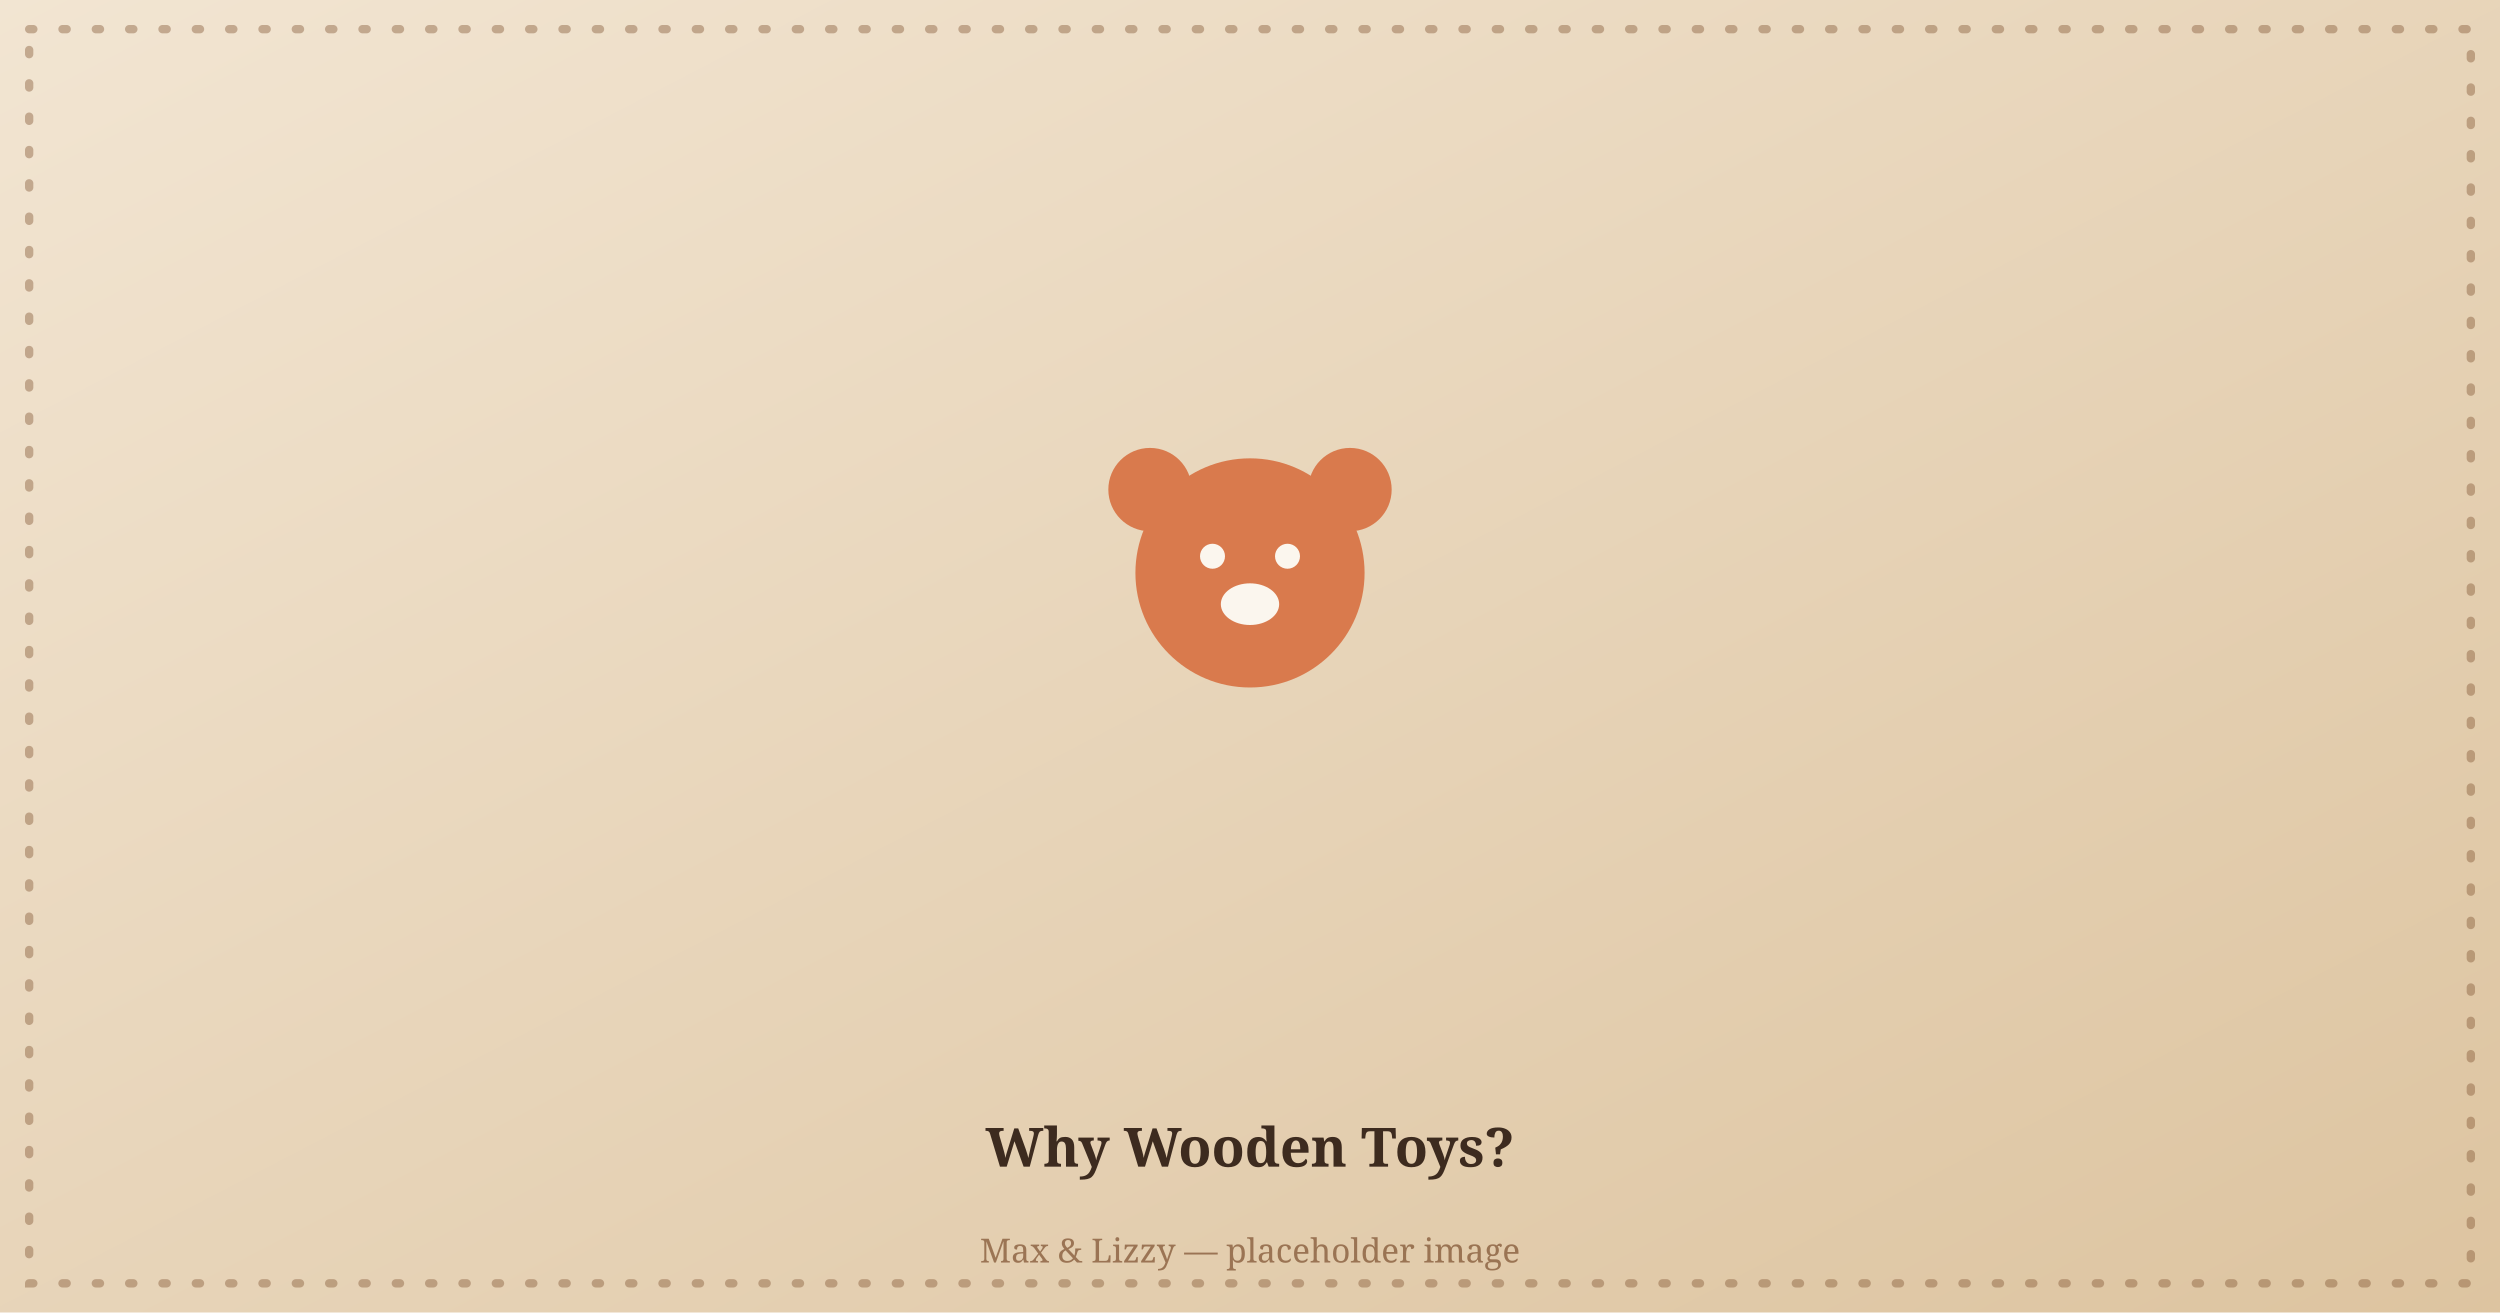
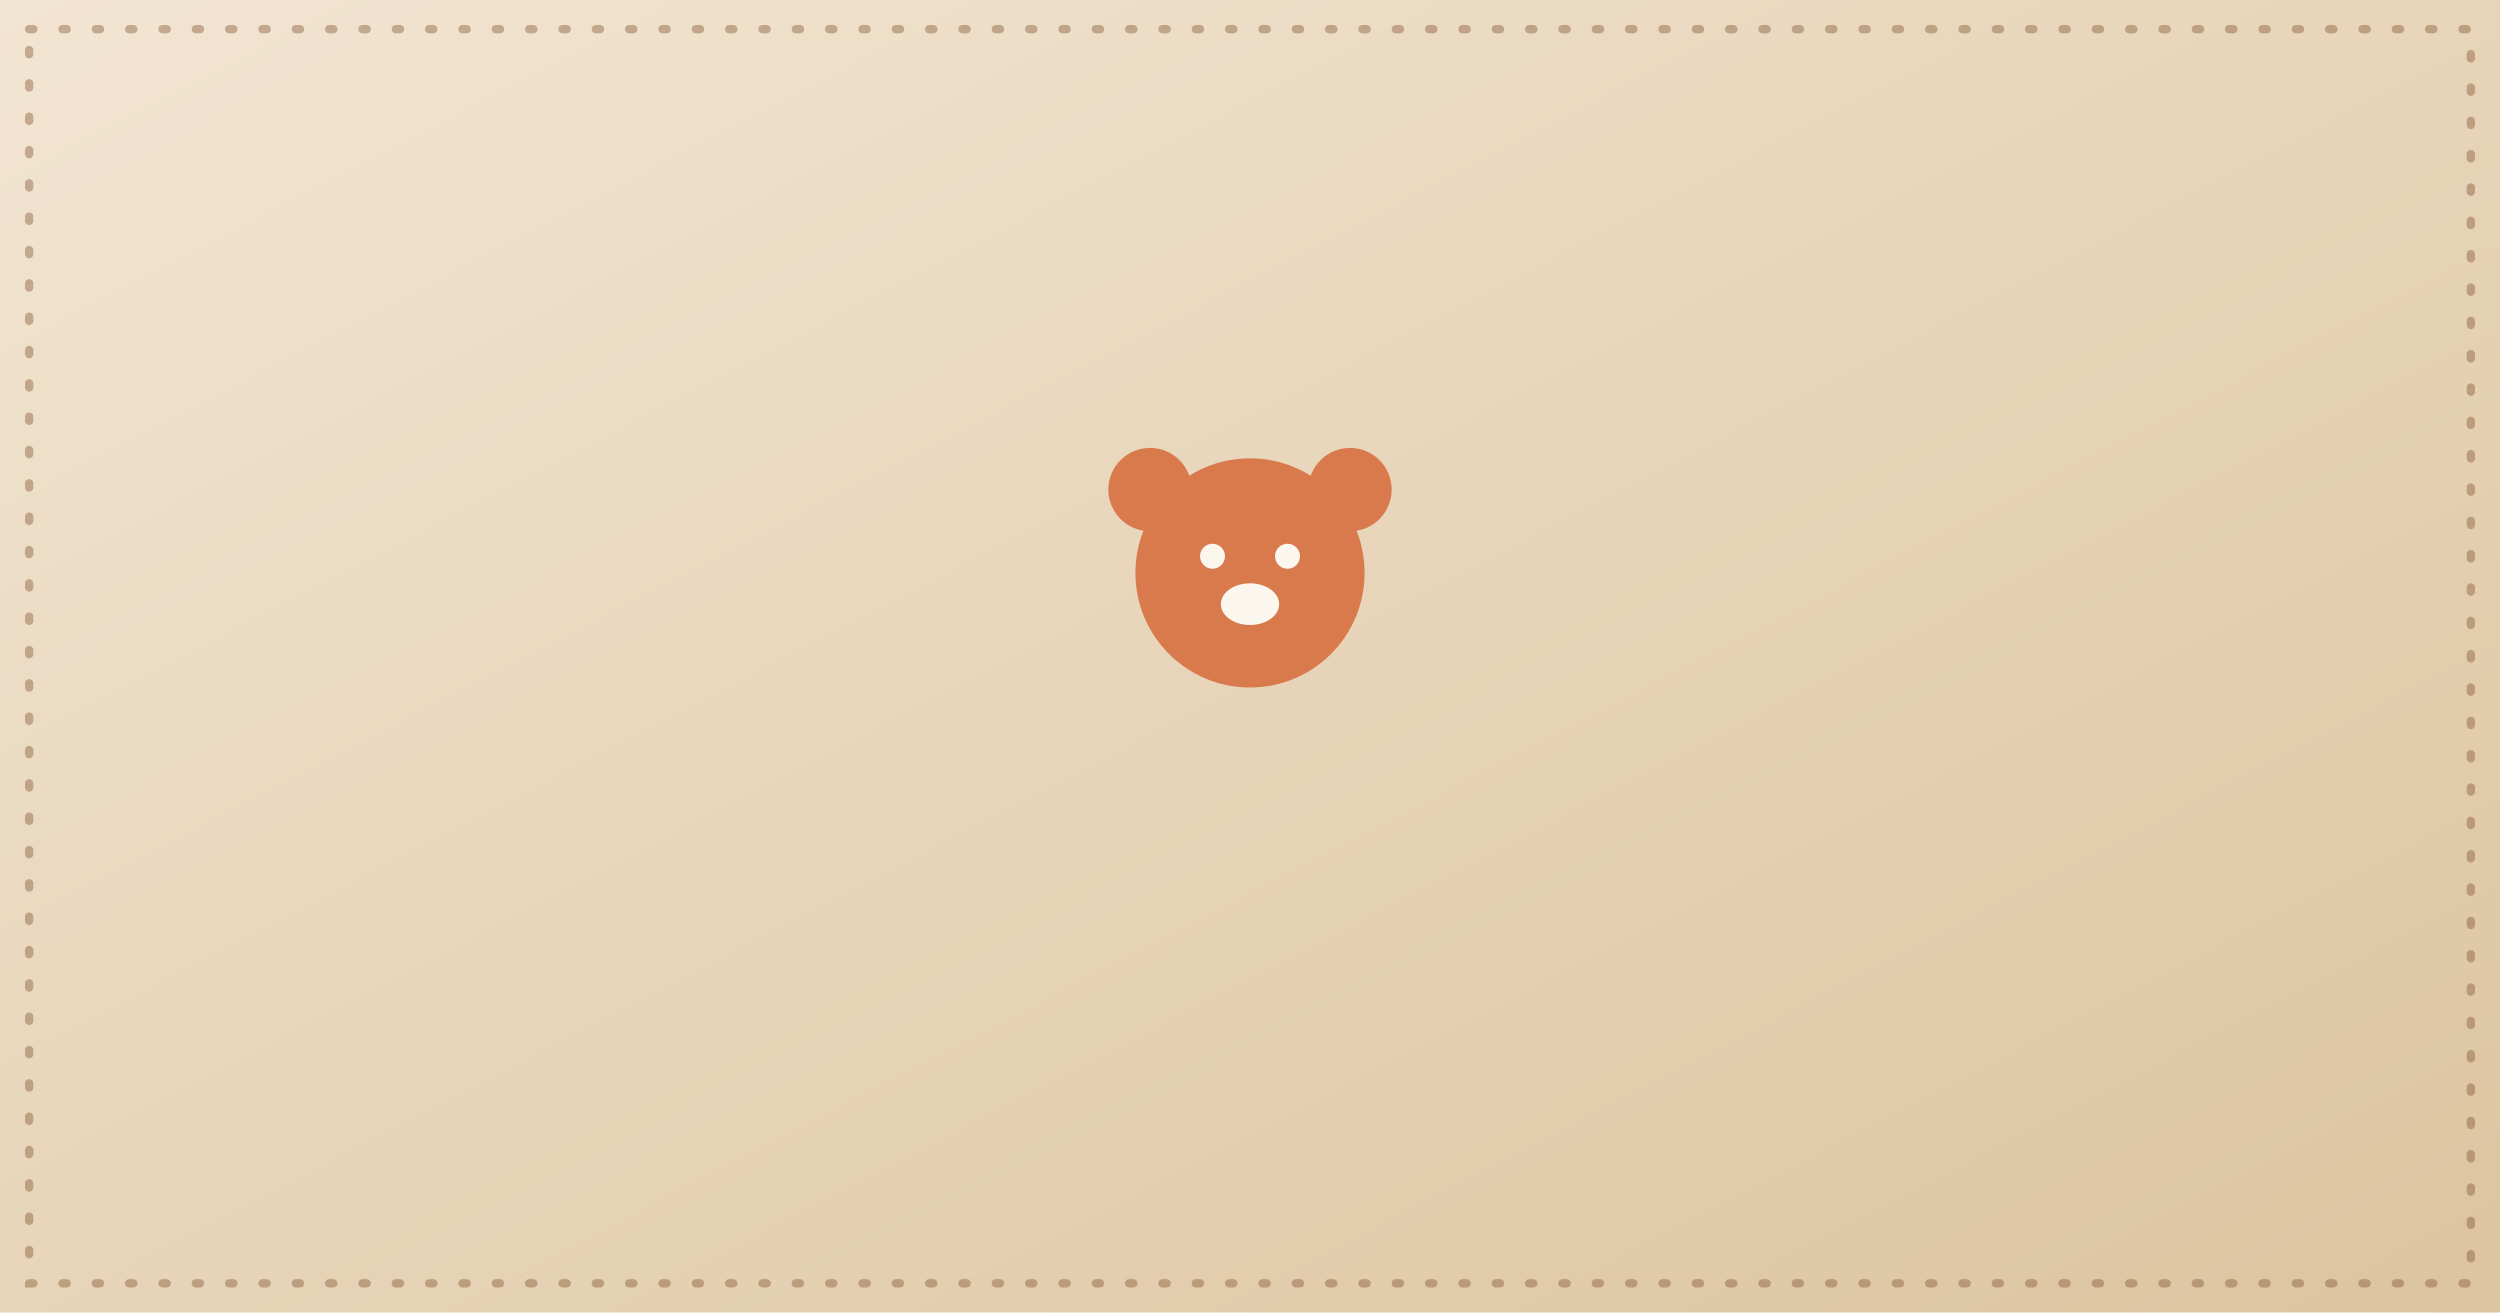
<svg xmlns="http://www.w3.org/2000/svg" width="1200" height="630" viewBox="0 0 1200 630" role="img" aria-label="Why Wooden Toys?">
  <defs>
    <linearGradient id="bg" x1="0" y1="0" x2="1" y2="1">
      <stop offset="0%" stop-color="#f2e5d2" />
      <stop offset="100%" stop-color="#ddc4a0" />
    </linearGradient>
  </defs>
  <rect width="1200" height="630" fill="url(#bg)" />
  <rect x="14" y="14" width="1172" height="602" fill="none" stroke="#7c4f2e" stroke-width="4" stroke-dasharray="2 14" stroke-linecap="round" opacity="0.4" />
  <g fill="#d97a4d">
    <circle cx="600" cy="275" r="55" />
    <circle cx="552" cy="235" r="20" />
    <circle cx="648" cy="235" r="20" />
  </g>
  <g fill="#fbf6ee">
    <circle cx="582" cy="267" r="6" />
    <circle cx="618" cy="267" r="6" />
    <ellipse cx="600" cy="290" rx="14" ry="10" />
  </g>
-   <text x="600" y="560" font-family="Georgia, serif" font-size="26" fill="#3d2b1f" text-anchor="middle" font-weight="600">
-     <tspan x="600" dy="0">Why Wooden Toys?</tspan>
-   </text>
-   <text x="600" y="606" font-family="Georgia, serif" font-size="16" fill="#7c4f2e" text-anchor="middle" opacity="0.7">Max &amp; Lizzy — placeholder image</text>
</svg>
